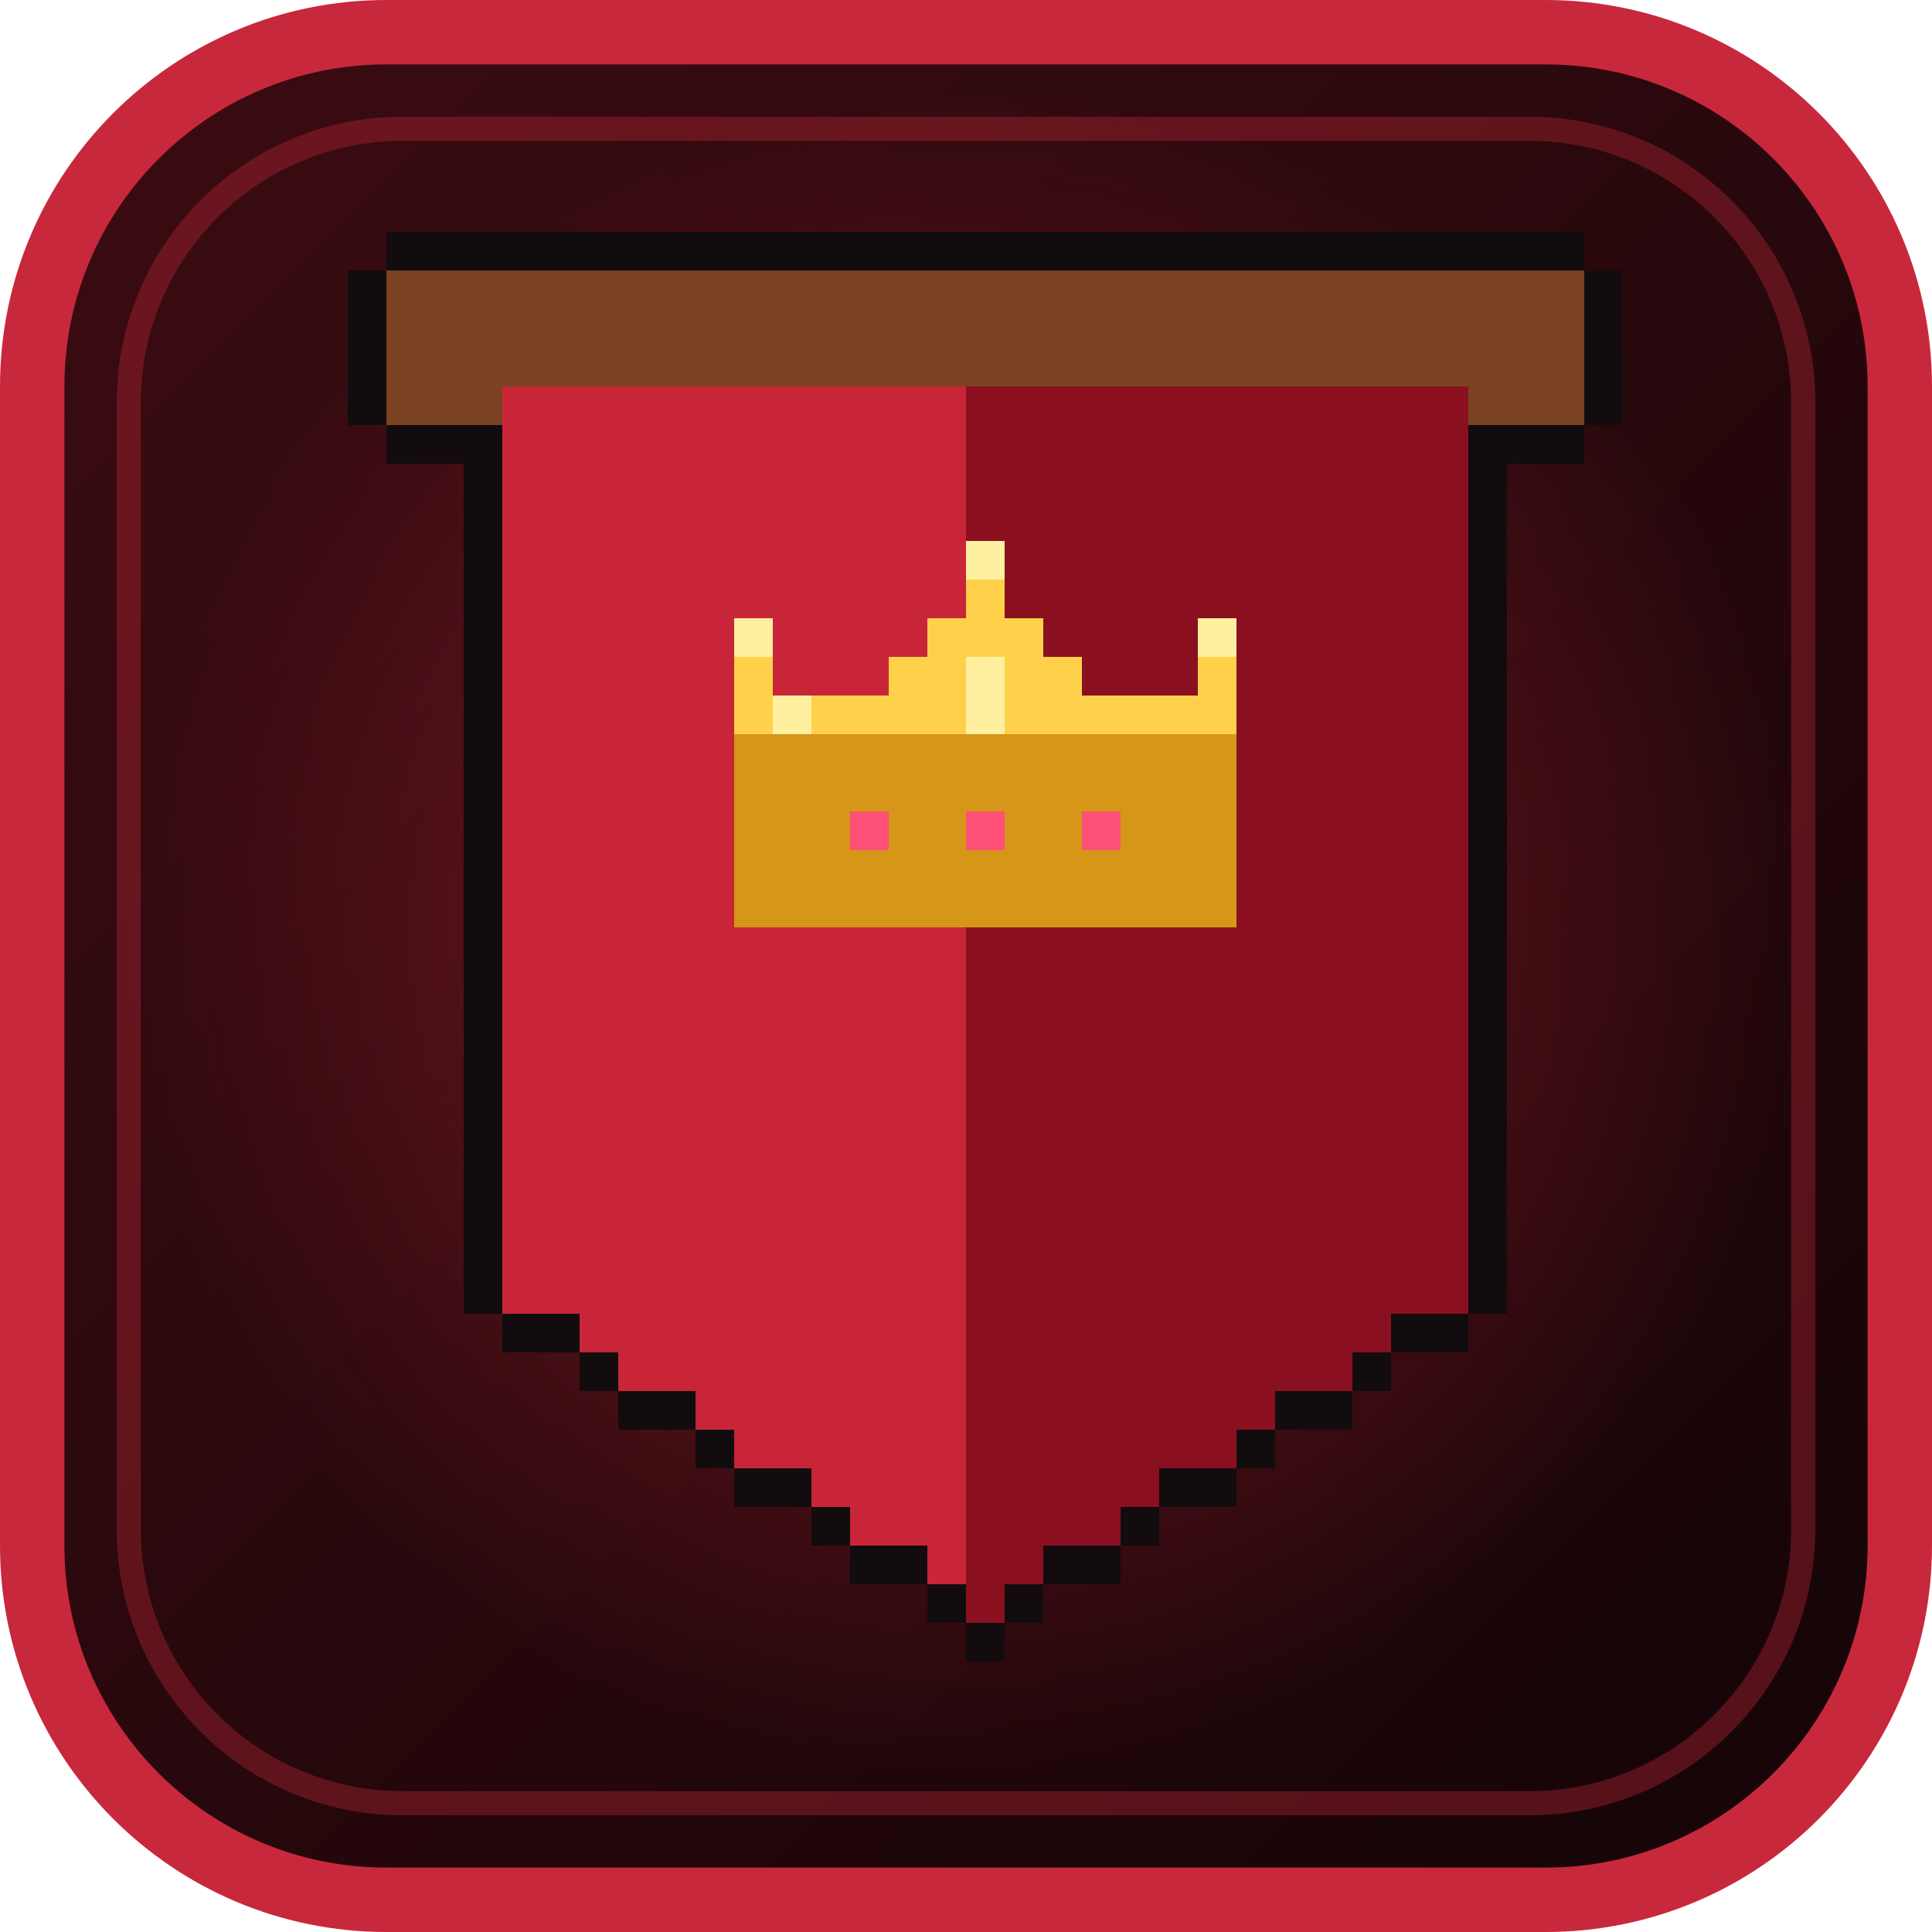
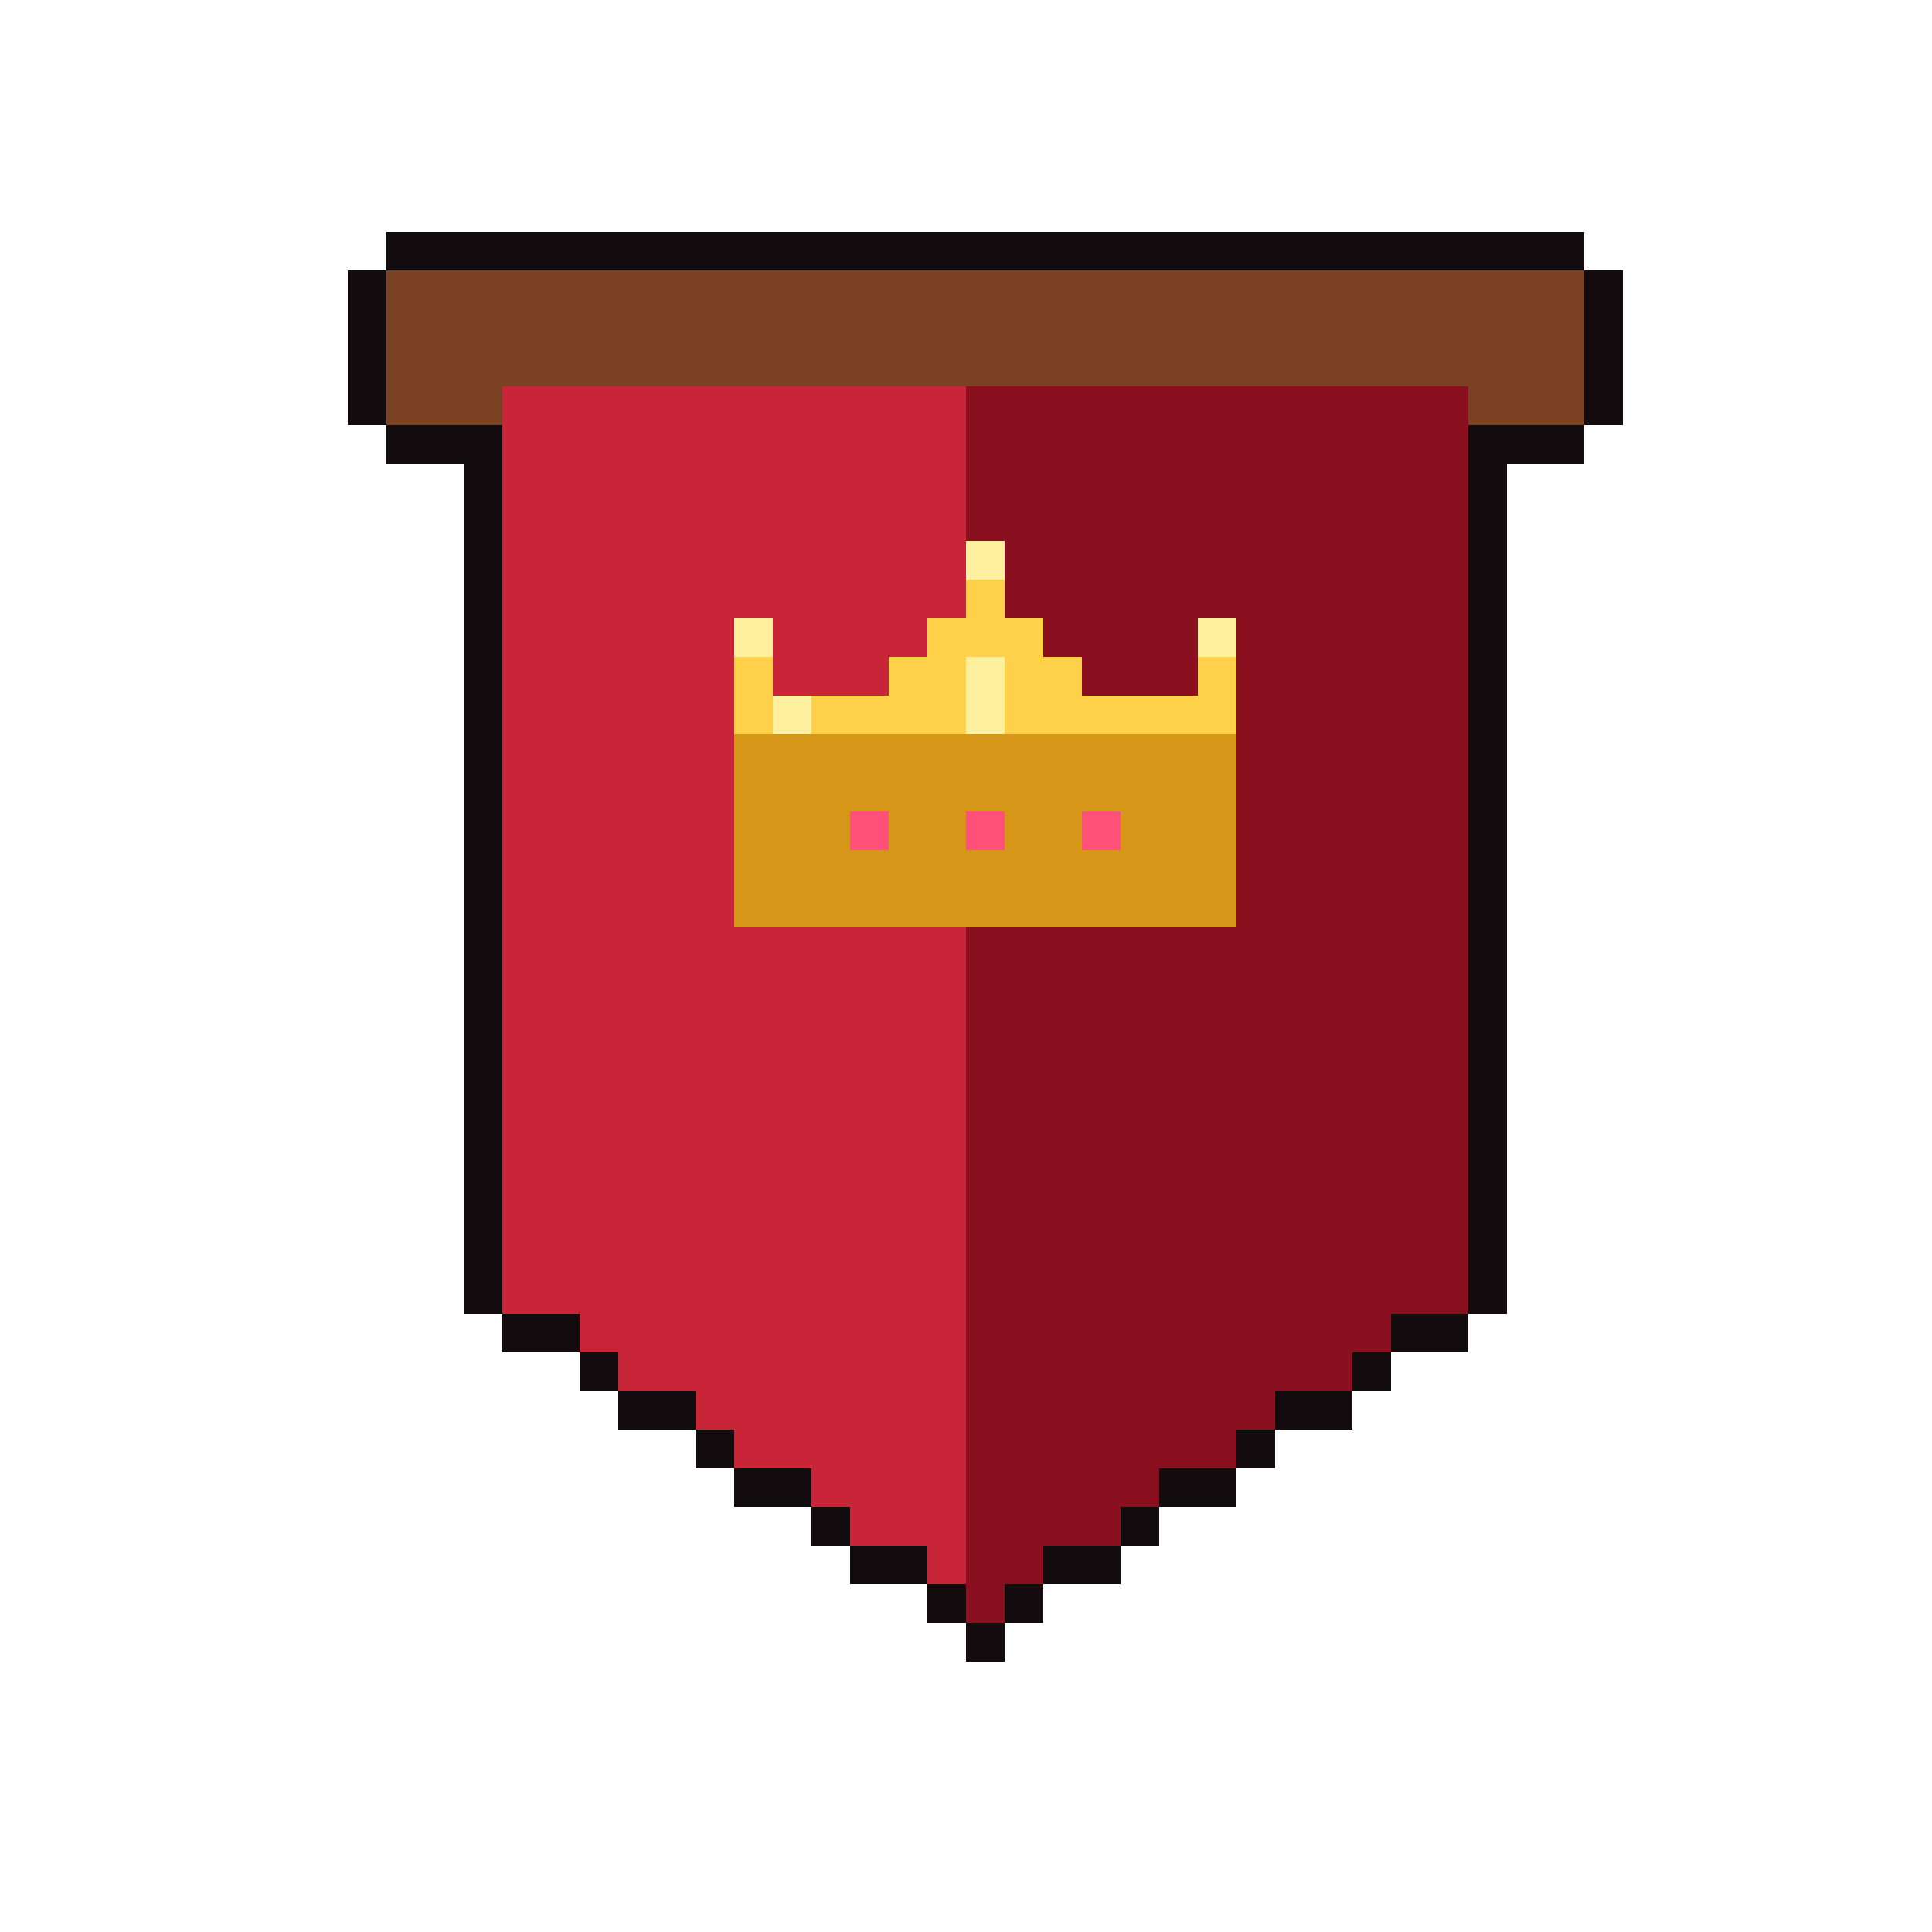
<svg xmlns="http://www.w3.org/2000/svg" viewBox="0 0 120 120">
  <defs>
    <linearGradient id="bcosbackban" x1="0" y1="0" x2="1" y2="1">
      <stop offset="0" stop-color="#3c0c12" />
      <stop offset="1" stop-color="#140406" />
    </linearGradient>
    <radialGradient id="gcosbackban">
      <stop offset="0" stop-color="#c8283c" stop-opacity=".55" />
      <stop offset="1" stop-color="#c8283c" stop-opacity="0" />
    </radialGradient>
  </defs>
-   <rect x="2" y="2" width="116" height="116" rx="22" fill="url(#bcosbackban)" stroke="#c8283c" stroke-width="4" />
-   <rect x="8" y="8" width="104" height="104" rx="17" fill="none" stroke="#c8283c" stroke-opacity=".35" stroke-width="1.5" />
-   <circle cx="60" cy="58" r="52" fill="url(#gcosbackban)" />
  <g transform="translate(12 12) scale(2.4)" shape-rendering="crispEdges">
    <path fill="#7a4222" d="M5 2h31v1h-31zM5 3h31v1h-31zM5 4h31v1h-31zM5 5h3v1h-3zM33 5h3v1h-3z" />
    <path fill="#c82638" d="M8 5h12v1h-12zM8 6h12v1h-12zM8 7h12v1h-12zM8 8h12v1h-12zM8 9h12v1h-12zM8 10h12v1h-12zM8 11h6v1h-6zM15 11h4v1h-4zM8 12h6v1h-6zM15 12h3v1h-3zM8 13h6v1h-6zM8 14h6v1h-6zM8 15h6v1h-6zM8 16h6v1h-6zM8 17h6v1h-6zM8 18h6v1h-6zM8 19h12v1h-12zM8 20h12v1h-12zM8 21h12v1h-12zM8 22h12v1h-12zM8 23h12v1h-12zM8 24h12v1h-12zM8 25h12v1h-12zM8 26h12v1h-12zM8 27h12v1h-12zM8 28h12v1h-12zM10 29h10v1h-10zM11 30h9v1h-9zM13 31h7v1h-7zM14 32h6v1h-6zM16 33h4v1h-4zM17 34h3v1h-3zM19 35h1v1h-1z" />
    <path fill="#8a1020" d="M20 5h13v1h-13zM20 6h13v1h-13zM20 7h13v1h-13zM20 8h13v1h-13zM21 9h12v1h-12zM21 10h12v1h-12zM22 11h4v1h-4zM27 11h6v1h-6zM23 12h3v1h-3zM27 12h6v1h-6zM27 13h6v1h-6zM27 14h6v1h-6zM27 15h6v1h-6zM27 16h6v1h-6zM27 17h6v1h-6zM27 18h6v1h-6zM20 19h13v1h-13zM20 20h13v1h-13zM20 21h13v1h-13zM20 22h13v1h-13zM20 23h13v1h-13zM20 24h13v1h-13zM20 25h13v1h-13zM20 26h13v1h-13zM20 27h13v1h-13zM20 28h13v1h-13zM20 29h11v1h-11zM20 30h10v1h-10zM20 31h8v1h-8zM20 32h7v1h-7zM20 33h5v1h-5zM20 34h4v1h-4zM20 35h2v1h-2zM20 36h1v1h-1z" />
    <path fill="#fff0a0" d="M20 9h1v1h-1zM14 11h1v1h-1zM26 11h1v1h-1zM20 12h1v1h-1zM15 13h1v1h-1zM20 13h1v1h-1z" />
    <path fill="#ffd14a" d="M20 10h1v1h-1zM19 11h3v1h-3zM14 12h1v1h-1zM18 12h2v1h-2zM21 12h2v1h-2zM26 12h1v1h-1zM14 13h1v1h-1zM16 13h4v1h-4zM21 13h6v1h-6z" />
    <path fill="#d69618" d="M14 14h13v1h-13zM14 15h13v1h-13zM14 16h3v1h-3zM18 16h2v1h-2zM21 16h2v1h-2zM24 16h3v1h-3zM14 17h13v1h-13zM14 18h13v1h-13z" />
    <path fill="#ff5078" d="M17 16h1v1h-1zM20 16h1v1h-1zM23 16h1v1h-1z" />
    <path fill="#120c0e" d="M5 1h31v1h-31zM4 2h1v1h-1zM36 2h1v1h-1zM4 3h1v1h-1zM36 3h1v1h-1zM4 4h1v1h-1zM36 4h1v1h-1zM4 5h1v1h-1zM36 5h1v1h-1zM5 6h3v1h-3zM33 6h3v1h-3zM7 7h1v1h-1zM33 7h1v1h-1zM7 8h1v1h-1zM33 8h1v1h-1zM7 9h1v1h-1zM33 9h1v1h-1zM7 10h1v1h-1zM33 10h1v1h-1zM7 11h1v1h-1zM33 11h1v1h-1zM7 12h1v1h-1zM33 12h1v1h-1zM7 13h1v1h-1zM33 13h1v1h-1zM7 14h1v1h-1zM33 14h1v1h-1zM7 15h1v1h-1zM33 15h1v1h-1zM7 16h1v1h-1zM33 16h1v1h-1zM7 17h1v1h-1zM33 17h1v1h-1zM7 18h1v1h-1zM33 18h1v1h-1zM7 19h1v1h-1zM33 19h1v1h-1zM7 20h1v1h-1zM33 20h1v1h-1zM7 21h1v1h-1zM33 21h1v1h-1zM7 22h1v1h-1zM33 22h1v1h-1zM7 23h1v1h-1zM33 23h1v1h-1zM7 24h1v1h-1zM33 24h1v1h-1zM7 25h1v1h-1zM33 25h1v1h-1zM7 26h1v1h-1zM33 26h1v1h-1zM7 27h1v1h-1zM33 27h1v1h-1zM7 28h1v1h-1zM33 28h1v1h-1zM8 29h2v1h-2zM31 29h2v1h-2zM10 30h1v1h-1zM30 30h1v1h-1zM11 31h2v1h-2zM28 31h2v1h-2zM13 32h1v1h-1zM27 32h1v1h-1zM14 33h2v1h-2zM25 33h2v1h-2zM16 34h1v1h-1zM24 34h1v1h-1zM17 35h2v1h-2zM22 35h2v1h-2zM19 36h1v1h-1zM21 36h1v1h-1zM20 37h1v1h-1z" />
  </g>
</svg>
